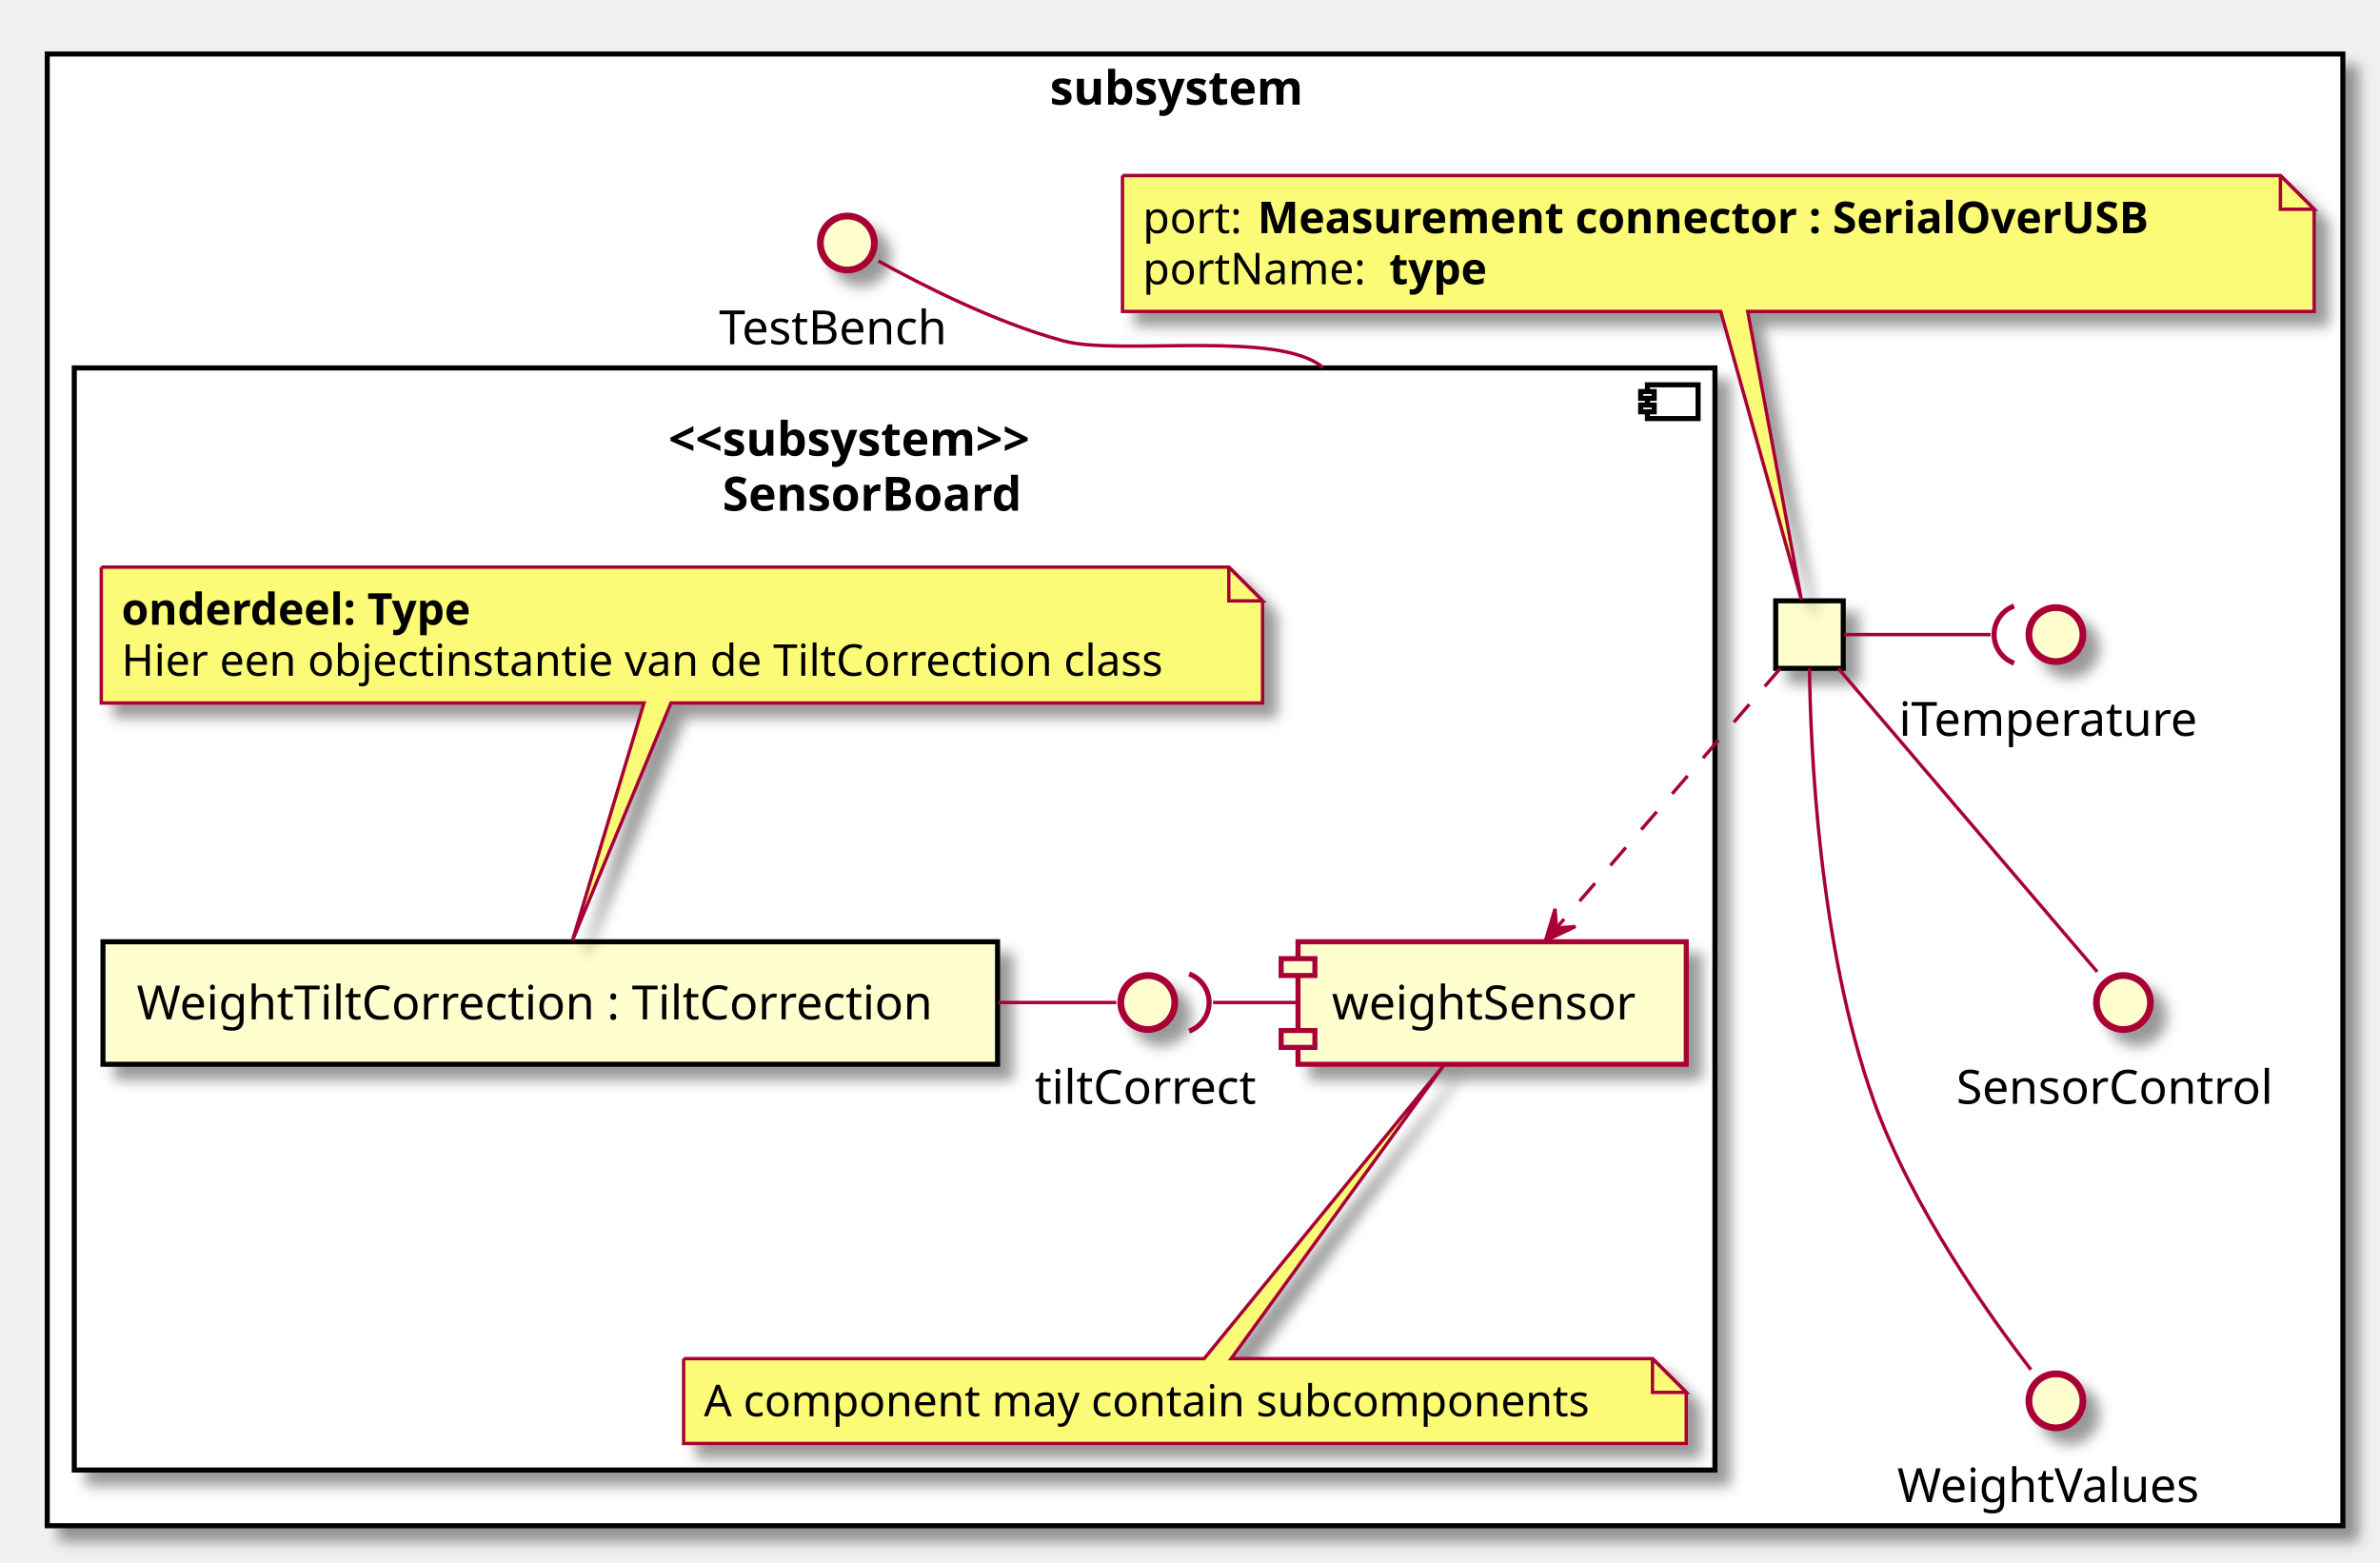
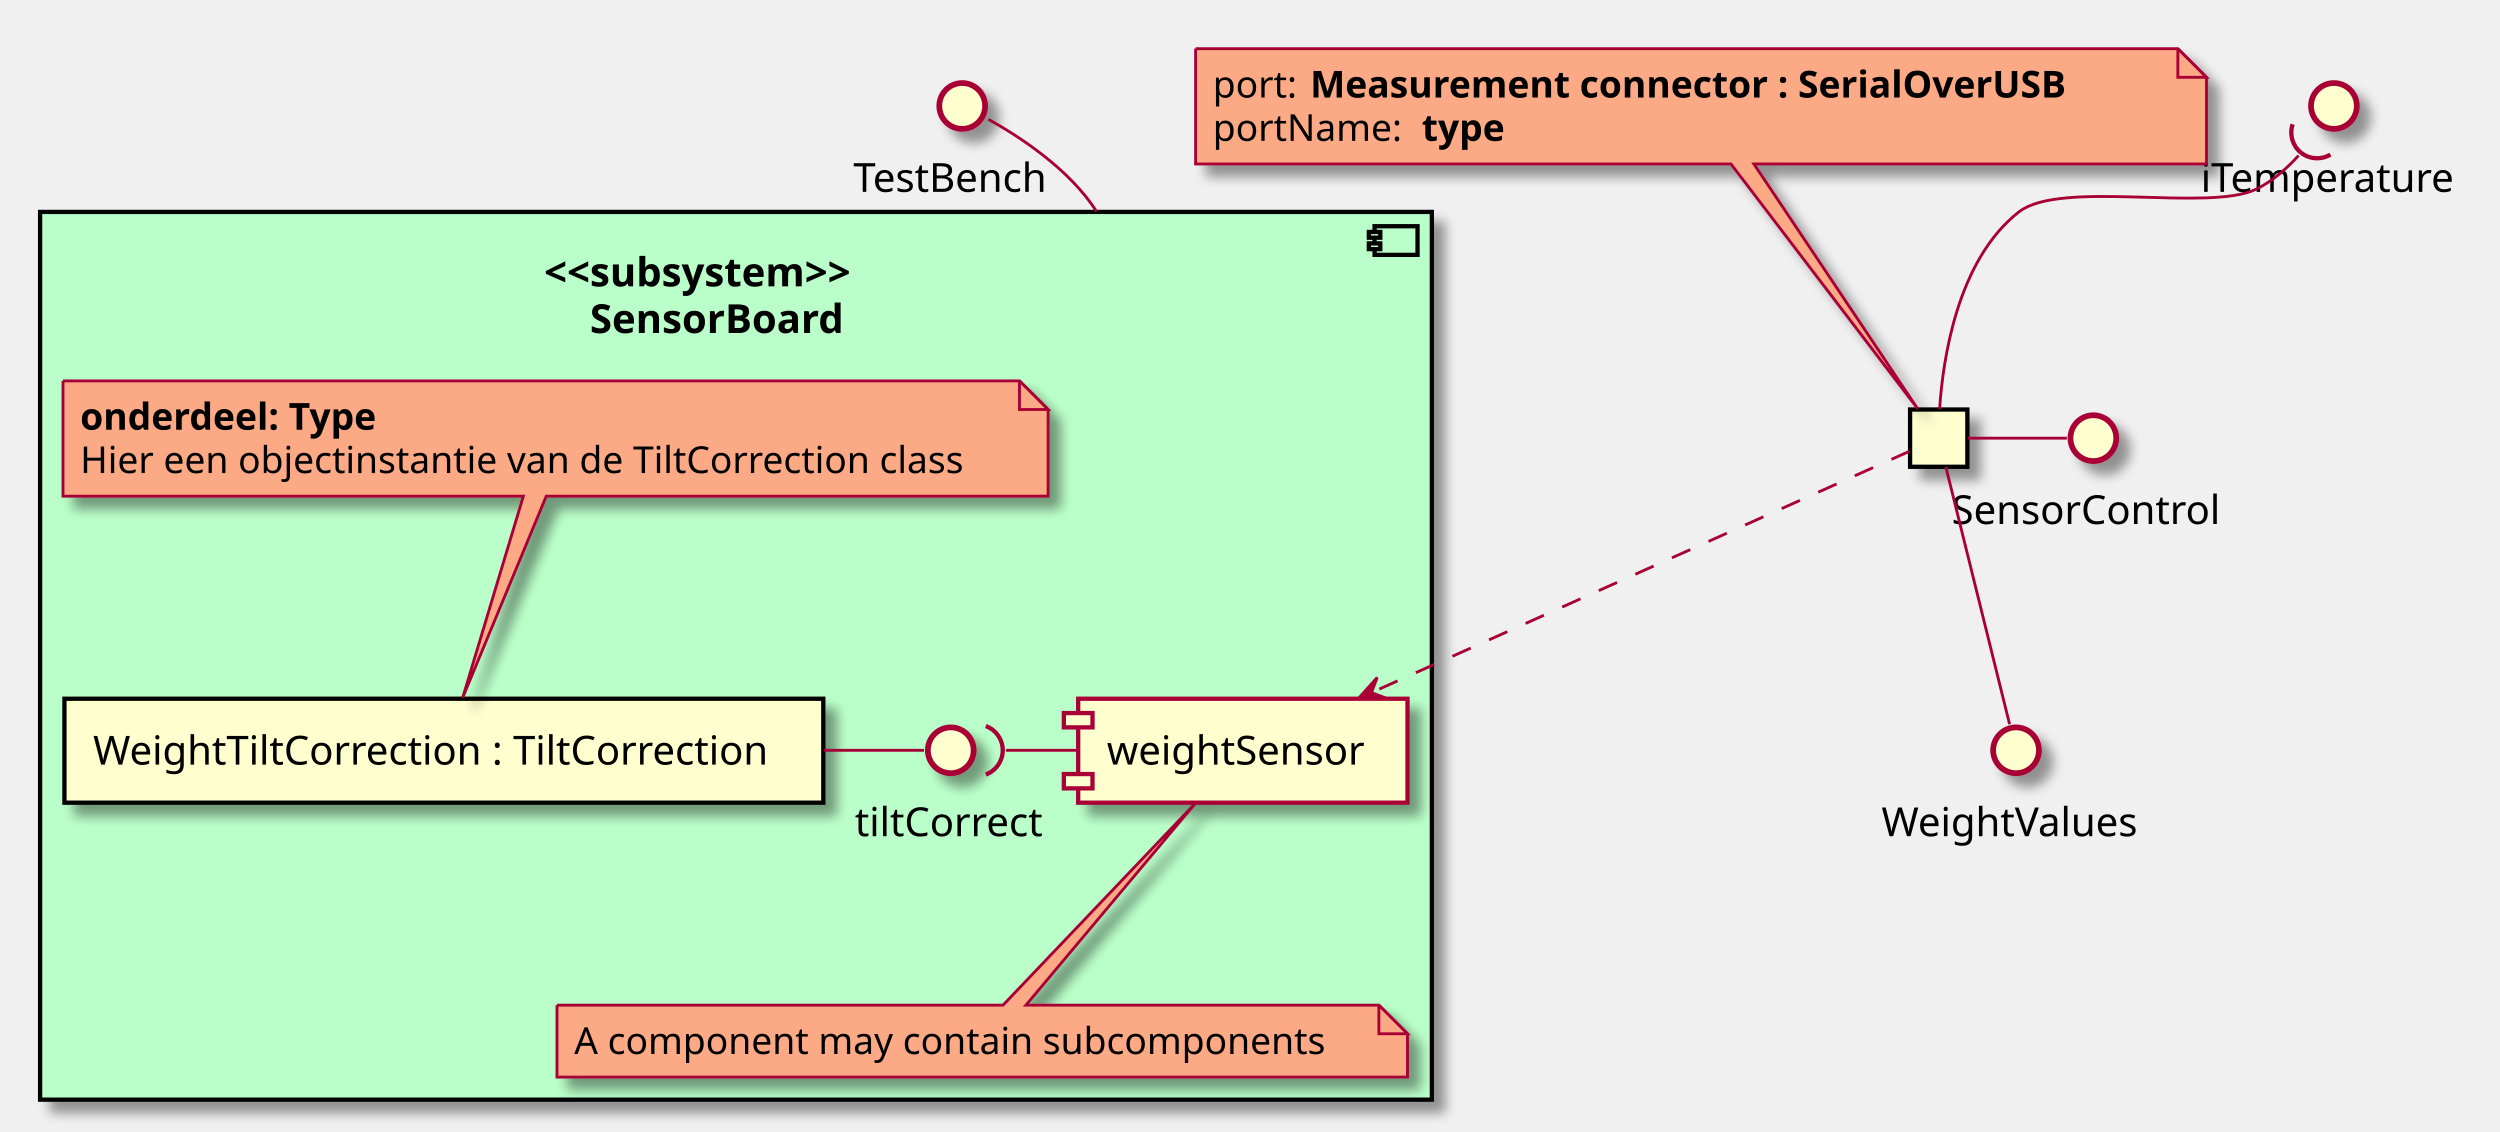
- <svg xmlns="http://www.w3.org/2000/svg" contentScriptType="application/ecmascript" contentStyleType="text/css" height="463px" preserveAspectRatio="none" style="width:705px;height:463px;" version="1.1" viewBox="0 0 705 463" width="705px" zoomAndPan="magnify">
+ <svg xmlns="http://www.w3.org/2000/svg" contentScriptType="application/ecmascript" contentStyleType="text/css" height="395px" preserveAspectRatio="none" style="width:873px;height:395px;" version="1.1" viewBox="0 0 873 395" width="873px" zoomAndPan="magnify">
  <defs>
-     <filter height="300%" id="f181cmmz7gi1pg" width="300%" x="-1" y="-1">
+     <filter height="300%" id="fvltx003x5c0t" width="300%" x="-1" y="-1">
      <feGaussianBlur result="blurOut" stdDeviation="2.0" />
      <feColorMatrix in="blurOut" result="blurOut2" type="matrix" values="0 0 0 0 0 0 0 0 0 0 0 0 0 0 0 0 0 0 .4 0" />
      <feOffset dx="4.0" dy="4.0" in="blurOut2" result="blurOut3" />
      <feBlend in="SourceGraphic" in2="blurOut3" mode="normal" />
    </filter>
  </defs>
  <g>
-     <rect fill="#FFFFFF" filter="url(#f181cmmz7gi1pg)" height="436" style="stroke: #000000; stroke-width: 1.5;" width="680" x="14" y="16" />
-     <text fill="#000000" font-family="sans-serif" font-size="14" font-weight="bold" lengthAdjust="spacingAndGlyphs" textLength="86" x="311" y="30.995">subsystem</text>
-     <rect fill="#FFFFFF" filter="url(#f181cmmz7gi1pg)" height="326.5" style="stroke: #000000; stroke-width: 1.5;" width="486" x="22" y="109" />
-     <rect fill="#FFFFFF" height="10" style="stroke: #000000; stroke-width: 1.5;" width="15" x="488" y="114" />
-     <rect fill="#FFFFFF" height="2" style="stroke: #000000; stroke-width: 1.5;" width="4" x="486" y="116" />
-     <rect fill="#FFFFFF" height="2" style="stroke: #000000; stroke-width: 1.5;" width="4" x="486" y="120" />
-     <text fill="#000000" font-family="sans-serif" font-size="14" font-weight="bold" lengthAdjust="spacingAndGlyphs" textLength="134" x="198" y="134.995">&lt;&lt;subsystem&gt;&gt;</text>
-     <text fill="#000000" font-family="sans-serif" font-size="14" font-weight="bold" lengthAdjust="spacingAndGlyphs" textLength="102" x="214" y="151.292">SensorBoard</text>
-     <text fill="#000000" font-family="sans-serif" font-size="14" font-weight="bold" lengthAdjust="spacingAndGlyphs" textLength="0" x="267.5" y="167.589" />
-     <rect fill="#FEFECE" filter="url(#f181cmmz7gi1pg)" height="20" style="stroke: #000000; stroke-width: 1.5;" width="20" x="526" y="178" />
-     <ellipse cx="609" cy="188" fill="#FEFECE" filter="url(#f181cmmz7gi1pg)" rx="8" ry="8" style="stroke: #A80036; stroke-width: 2.0;" />
-     <text fill="#000000" font-family="sans-serif" font-size="14" lengthAdjust="spacingAndGlyphs" textLength="93" x="562.5" y="217.995">iTemperature</text>
-     <ellipse cx="629" cy="297" fill="#FEFECE" filter="url(#f181cmmz7gi1pg)" rx="8" ry="8" style="stroke: #A80036; stroke-width: 2.0;" />
-     <text fill="#000000" font-family="sans-serif" font-size="14" lengthAdjust="spacingAndGlyphs" textLength="99" x="579.5" y="326.995">SensorControl</text>
-     <ellipse cx="609" cy="415" fill="#FEFECE" filter="url(#f181cmmz7gi1pg)" rx="8" ry="8" style="stroke: #A80036; stroke-width: 2.0;" />
-     <text fill="#000000" font-family="sans-serif" font-size="14" lengthAdjust="spacingAndGlyphs" textLength="94" x="562" y="444.995">WeightValues</text>
-     <ellipse cx="251" cy="72" fill="#FEFECE" filter="url(#f181cmmz7gi1pg)" rx="8" ry="8" style="stroke: #A80036; stroke-width: 2.0;" />
-     <text fill="#000000" font-family="sans-serif" font-size="14" lengthAdjust="spacingAndGlyphs" textLength="76" x="213" y="101.995">TestBench</text>
-     <path d="M332.5,52 L332.5,92.266 A0,0 0 0 0 332.5,92.266 L509.703,92.266 L533.604,177.706 L517.703,92.266 L685.5,92.266 A0,0 0 0 0 685.5,92.266 L685.5,62 L675.5,52 L332.5,52 A0,0 0 0 0 332.5,52 " fill="#FBFB77" filter="url(#f181cmmz7gi1pg)" style="stroke: #A80036; stroke-width: 1.0;" />
-     <path d="M675.5,52 L675.5,62 L685.5,62 L675.5,52 " fill="#FBFB77" style="stroke: #A80036; stroke-width: 1.0;" />
-     <text fill="#000000" font-family="sans-serif" font-size="13" lengthAdjust="spacingAndGlyphs" textLength="30" x="338.5" y="69.067">port:</text>
-     <text fill="#000000" font-family="sans-serif" font-size="13" font-weight="bold" lengthAdjust="spacingAndGlyphs" textLength="298" x="372.5" y="69.067">Measurement connector : SerialOverUSB</text>
-     <text fill="#000000" font-family="sans-serif" font-size="13" lengthAdjust="spacingAndGlyphs" textLength="69" x="338.5" y="84.2">portName:</text>
-     <text fill="#000000" font-family="sans-serif" font-size="13" font-weight="bold" lengthAdjust="spacingAndGlyphs" textLength="33" x="411.5" y="84.2">type</text>
-     <ellipse cx="340" cy="297" fill="#FEFECE" filter="url(#f181cmmz7gi1pg)" rx="8" ry="8" style="stroke: #A80036; stroke-width: 2.0;" />
-     <text fill="#000000" font-family="sans-serif" font-size="14" lengthAdjust="spacingAndGlyphs" textLength="67" x="306.5" y="326.995">tiltCorrect</text>
-     <rect fill="#FEFECE" filter="url(#f181cmmz7gi1pg)" height="36.297" style="stroke: #A80036; stroke-width: 1.5;" width="115" x="384.5" y="279" />
-     <rect fill="#FEFECE" height="5" style="stroke: #A80036; stroke-width: 1.5;" width="10" x="379.5" y="284" />
-     <rect fill="#FEFECE" height="5" style="stroke: #A80036; stroke-width: 1.5;" width="10" x="379.5" y="305.297" />
-     <text fill="#000000" font-family="sans-serif" font-size="14" lengthAdjust="spacingAndGlyphs" textLength="95" x="394.5" y="301.995">weightSensor</text>
-     <rect fill="#FEFECE" filter="url(#f181cmmz7gi1pg)" height="36.297" style="stroke: #000000; stroke-width: 1.5;" width="265" x="30.5" y="279" />
-     <text fill="#000000" font-family="sans-serif" font-size="14" lengthAdjust="spacingAndGlyphs" textLength="245" x="40.5" y="301.995">WeightTiltCorrection : TiltCorrection</text>
-     <path d="M202.5,402.5 L202.5,427.633 A0,0 0 0 0 202.5,427.633 L499.5,427.633 A0,0 0 0 0 499.5,427.633 L499.5,412.5 L489.5,402.5 L364.699,402.5 L427.981,315.179 L356.699,402.5 L202.5,402.5 A0,0 0 0 0 202.5,402.5 " fill="#FBFB77" filter="url(#f181cmmz7gi1pg)" style="stroke: #A80036; stroke-width: 1.0;" />
-     <path d="M489.5,402.5 L489.5,412.5 L499.5,412.5 L489.5,402.5 " fill="#FBFB77" style="stroke: #A80036; stroke-width: 1.0;" />
-     <text fill="#000000" font-family="sans-serif" font-size="13" lengthAdjust="spacingAndGlyphs" textLength="276" x="208.5" y="419.567">A component may contain subcomponents</text>
-     <path d="M30,168 L30,208.266 A0,0 0 0 0 30,208.266 L190.756,208.266 L169.557,278.675 L198.756,208.266 L374,208.266 A0,0 0 0 0 374,208.266 L374,178 L364,168 L30,168 A0,0 0 0 0 30,168 " fill="#FBFB77" filter="url(#f181cmmz7gi1pg)" style="stroke: #A80036; stroke-width: 1.0;" />
-     <path d="M364,168 L364,178 L374,178 L364,168 " fill="#FBFB77" style="stroke: #A80036; stroke-width: 1.0;" />
-     <text fill="#000000" font-family="sans-serif" font-size="13" font-weight="bold" lengthAdjust="spacingAndGlyphs" textLength="120" x="36" y="185.067">onderdeel: Type</text>
-     <text fill="#000000" font-family="sans-serif" font-size="13" lengthAdjust="spacingAndGlyphs" textLength="323" x="36" y="200.2">Hier een objectinstantie van de TiltCorrection class</text>
-     <path d="M359.332,297 C367.668,297 376.004,297 384.34,297 " fill="none" id="tc&lt;-ws" style="stroke: #A80036; stroke-width: 1.0;" />
-     <path d="M352.242,305.457 A9,9 0 0 0 352.242 288.543" fill="none" style="stroke: #A80036; stroke-width: 1.5;" />
-     <path d="M295.75,297 C307.389,297 319.027,297 330.666,297 " fill="none" id="rect1-tc" style="stroke: #A80036; stroke-width: 1.0;" />
-     <path d="M527.325,198.059 C512.374,215.397 481.411,251.3 461.184,274.755 " fill="none" id="port1-&gt;ws" style="stroke: #A80036; stroke-width: 1.0; stroke-dasharray: 7.0,7.0;" />
-     <polygon fill="#A80036" points="457.786,278.694,466.693,274.491,461.052,274.908,460.635,269.266,457.786,278.694" style="stroke: #A80036; stroke-width: 1.0;" />
-     <path d="M589.671,188 C575.203,188 560.734,188 546.266,188 " fill="none" id="iTemperature&lt;-port1" style="stroke: #A80036; stroke-width: 1.0;" />
-     <path d="M596.61,179.543 A9,9 0 0 0 596.61 196.457" fill="none" style="stroke: #A80036; stroke-width: 1.5;" />
-     <path d="M544.582,198.059 C562.569,219.14 603.976,267.671 621.231,287.894 " fill="none" id="port1-SensorControl" style="stroke: #A80036; stroke-width: 1.0;" />
-     <path d="M536.002,198.029 C536.3,221.243 538.739,280.19 555,326 C566.245,357.679 589.656,390.307 601.618,405.782 " fill="none" id="port1-WeightValues" style="stroke: #A80036; stroke-width: 1.0;" />
-     <path d="M260.187,77.312 C272.309,84.048 294.513,95.451 315,101 C323.303,103.249 339.351,102.377 354.925,102.379 C362.712,102.38 370.38,102.599 376.901,103.536 C380.162,104.005 383.137,104.653 385.696,105.543 C386.975,105.987 388.151,106.493 389.207,107.067 C389.735,107.353 390.233,107.657 390.7,107.979 C390.933,108.14 391.158,108.306 391.375,108.476 C391.483,108.561 391.589,108.647 391.693,108.734 C391.746,108.778 391.797,108.822 391.848,108.866 " fill="none" id="TestBench-SensorBoard" style="stroke: #A80036; stroke-width: 1.0;" />
+     <rect fill="#BAFFC9" filter="url(#fvltx003x5c0t)" height="310" style="stroke: #000000; stroke-width: 1.5;" width="486" x="14" y="74" />
+     <rect fill="#BAFFC9" height="10" style="stroke: #000000; stroke-width: 1.5;" width="15" x="480" y="79" />
+     <rect fill="#BAFFC9" height="2" style="stroke: #000000; stroke-width: 1.5;" width="4" x="478" y="81" />
+     <rect fill="#BAFFC9" height="2" style="stroke: #000000; stroke-width: 1.5;" width="4" x="478" y="85" />
+     <text fill="#000000" font-family="sans-serif" font-size="14" font-weight="bold" lengthAdjust="spacingAndGlyphs" textLength="134" x="190" y="99.995">&lt;&lt;subsystem&gt;&gt;</text>
+     <text fill="#000000" font-family="sans-serif" font-size="14" font-weight="bold" lengthAdjust="spacingAndGlyphs" textLength="102" x="206" y="116.292">SensorBoard</text>
+     <text fill="#000000" font-family="sans-serif" font-size="14" font-weight="bold" lengthAdjust="spacingAndGlyphs" textLength="0" x="259.5" y="132.589" />
+     <ellipse cx="332" cy="262" fill="#FEFECE" filter="url(#fvltx003x5c0t)" rx="8" ry="8" style="stroke: #A80036; stroke-width: 2.0;" />
+     <text fill="#000000" font-family="sans-serif" font-size="14" lengthAdjust="spacingAndGlyphs" textLength="67" x="298.5" y="291.995">tiltCorrect</text>
+     <rect fill="#FEFECE" filter="url(#fvltx003x5c0t)" height="36.297" style="stroke: #A80036; stroke-width: 1.5;" width="115" x="376.5" y="244" />
+     <rect fill="#FEFECE" height="5" style="stroke: #A80036; stroke-width: 1.5;" width="10" x="371.5" y="249" />
+     <rect fill="#FEFECE" height="5" style="stroke: #A80036; stroke-width: 1.5;" width="10" x="371.5" y="270.297" />
+     <text fill="#000000" font-family="sans-serif" font-size="14" lengthAdjust="spacingAndGlyphs" textLength="95" x="386.5" y="266.995">weightSensor</text>
+     <rect fill="#FEFECE" filter="url(#fvltx003x5c0t)" height="36.297" style="stroke: #000000; stroke-width: 1.5;" width="265" x="22.5" y="244" />
+     <text fill="#000000" font-family="sans-serif" font-size="14" lengthAdjust="spacingAndGlyphs" textLength="245" x="32.5" y="266.995">WeightTiltCorrection : TiltCorrection</text>
+     <path d="M194.5,351 L194.5,376.133 A0,0 0 0 0 194.5,376.133 L491.5,376.133 A0,0 0 0 0 491.5,376.133 L491.5,361 L481.5,351 L358.248,351 L417.731,280.146 L350.248,351 L194.5,351 A0,0 0 0 0 194.5,351 " fill="#FCA985" filter="url(#fvltx003x5c0t)" style="stroke: #A80036; stroke-width: 1.0;" />
+     <path d="M481.5,351 L481.5,361 L491.5,361 L481.5,351 " fill="#FCA985" style="stroke: #A80036; stroke-width: 1.0;" />
+     <text fill="#000000" font-family="sans-serif" font-size="13" lengthAdjust="spacingAndGlyphs" textLength="276" x="200.5" y="368.067">A component may contain subcomponents</text>
+     <path d="M22,133 L22,173.266 A0,0 0 0 0 22,173.266 L182.756,173.266 L161.557,243.675 L190.756,173.266 L366,173.266 A0,0 0 0 0 366,173.266 L366,143 L356,133 L22,133 A0,0 0 0 0 22,133 " fill="#FCA985" filter="url(#fvltx003x5c0t)" style="stroke: #A80036; stroke-width: 1.0;" />
+     <path d="M356,133 L356,143 L366,143 L356,133 " fill="#FCA985" style="stroke: #A80036; stroke-width: 1.0;" />
+     <text fill="#000000" font-family="sans-serif" font-size="13" font-weight="bold" lengthAdjust="spacingAndGlyphs" textLength="120" x="28" y="150.067">onderdeel: Type</text>
+     <text fill="#000000" font-family="sans-serif" font-size="13" lengthAdjust="spacingAndGlyphs" textLength="323" x="28" y="165.2">Hier een objectinstantie van de TiltCorrection class</text>
+     <rect fill="#FEFECE" filter="url(#fvltx003x5c0t)" height="20" style="stroke: #000000; stroke-width: 1.5;" width="20" x="667" y="143" />
+     <ellipse cx="815" cy="37" fill="#FEFECE" filter="url(#fvltx003x5c0t)" rx="8" ry="8" style="stroke: #A80036; stroke-width: 2.0;" />
+     <text fill="#000000" font-family="sans-serif" font-size="14" lengthAdjust="spacingAndGlyphs" textLength="93" x="768.5" y="66.995">iTemperature</text>
+     <ellipse cx="731" cy="153" fill="#FEFECE" filter="url(#fvltx003x5c0t)" rx="8" ry="8" style="stroke: #A80036; stroke-width: 2.0;" />
+     <text fill="#000000" font-family="sans-serif" font-size="14" lengthAdjust="spacingAndGlyphs" textLength="99" x="681.5" y="182.995">SensorControl</text>
+     <ellipse cx="704" cy="262" fill="#FEFECE" filter="url(#fvltx003x5c0t)" rx="8" ry="8" style="stroke: #A80036; stroke-width: 2.0;" />
+     <text fill="#000000" font-family="sans-serif" font-size="14" lengthAdjust="spacingAndGlyphs" textLength="94" x="657" y="291.995">WeightValues</text>
+     <ellipse cx="336" cy="37" fill="#FEFECE" filter="url(#fvltx003x5c0t)" rx="8" ry="8" style="stroke: #A80036; stroke-width: 2.0;" />
+     <text fill="#000000" font-family="sans-serif" font-size="14" lengthAdjust="spacingAndGlyphs" textLength="76" x="298" y="66.995">TestBench</text>
+     <path d="M417.5,17 L417.5,57.266 A0,0 0 0 0 417.5,57.266 L604.457,57.266 L669.634,142.706 L612.457,57.266 L770.5,57.266 A0,0 0 0 0 770.5,57.266 L770.5,27 L760.5,17 L417.5,17 A0,0 0 0 0 417.5,17 " fill="#FCA985" filter="url(#fvltx003x5c0t)" style="stroke: #A80036; stroke-width: 1.0;" />
+     <path d="M760.5,17 L760.5,27 L770.5,27 L760.5,17 " fill="#FCA985" style="stroke: #A80036; stroke-width: 1.0;" />
+     <text fill="#000000" font-family="sans-serif" font-size="13" lengthAdjust="spacingAndGlyphs" textLength="30" x="423.5" y="34.067">port:</text>
+     <text fill="#000000" font-family="sans-serif" font-size="13" font-weight="bold" lengthAdjust="spacingAndGlyphs" textLength="298" x="457.5" y="34.067">Measurement connector : SerialOverUSB</text>
+     <text fill="#000000" font-family="sans-serif" font-size="13" lengthAdjust="spacingAndGlyphs" textLength="69" x="423.5" y="49.2">portName:</text>
+     <text fill="#000000" font-family="sans-serif" font-size="13" font-weight="bold" lengthAdjust="spacingAndGlyphs" textLength="33" x="496.5" y="49.2">type</text>
+     <path d="M351.332,262 C359.668,262 368.004,262 376.34,262 " fill="none" id="tc&lt;-ws" style="stroke: #A80036; stroke-width: 1.0;" />
+     <path d="M344.242,270.457 A9,9 0 0 0 344.242 253.543" fill="none" style="stroke: #A80036; stroke-width: 1.5;" />
+     <path d="M287.75,262 C299.389,262 311.027,262 322.666,262 " fill="none" id="rect1-tc" style="stroke: #A80036; stroke-width: 1.0;" />
+     <path d="M666.868,157.545 C635.328,171.692 537.526,215.562 479.18,241.734 " fill="none" id="port1-&gt;ws" style="stroke: #A80036; stroke-width: 1.0; stroke-dasharray: 7.0,7.0;" />
+     <polygon fill="#A80036" points="474.356,243.898,484.204,243.864,478.918,241.852,480.93,236.565,474.356,243.898" style="stroke: #A80036; stroke-width: 1.0;" />
+     <path d="M802.668,54.31 C798.537,58.861 793.551,63.259 788,66 C771.385,74.203 719.603,62.593 705,74 C683.441,90.84 678.446,125.552 677.314,142.804 " fill="none" id="iTemperature&lt;-port1" style="stroke: #A80036; stroke-width: 1.0;" />
+     <path d="M800.597,43.382 A9,9 0 0 0 813.785 53.973" fill="none" style="stroke: #A80036; stroke-width: 1.5;" />
+     <path d="M687.125,153 C698.665,153 710.205,153 721.745,153 " fill="none" id="port1-SensorControl" style="stroke: #A80036; stroke-width: 1.0;" />
+     <path d="M679.492,163.059 C684.714,184.14 696.735,232.671 701.744,252.894 " fill="none" id="port1-WeightValues" style="stroke: #A80036; stroke-width: 1.0;" />
+     <path d="M345.154,41.67 C350.544,44.664 357.646,49.017 364.581,54.486 C368.048,57.22 371.473,60.234 374.621,63.496 C376.195,65.127 377.7,66.821 379.107,68.573 C379.81,69.449 380.488,70.339 381.138,71.244 C381.463,71.696 381.781,72.152 382.092,72.612 C382.247,72.841 382.4,73.072 382.552,73.303 C382.627,73.419 382.703,73.535 382.777,73.651 C382.815,73.709 382.852,73.767 382.889,73.825 " fill="none" id="TestBench-SensorBoard" style="stroke: #A80036; stroke-width: 1.0;" />
  </g>
</svg>
